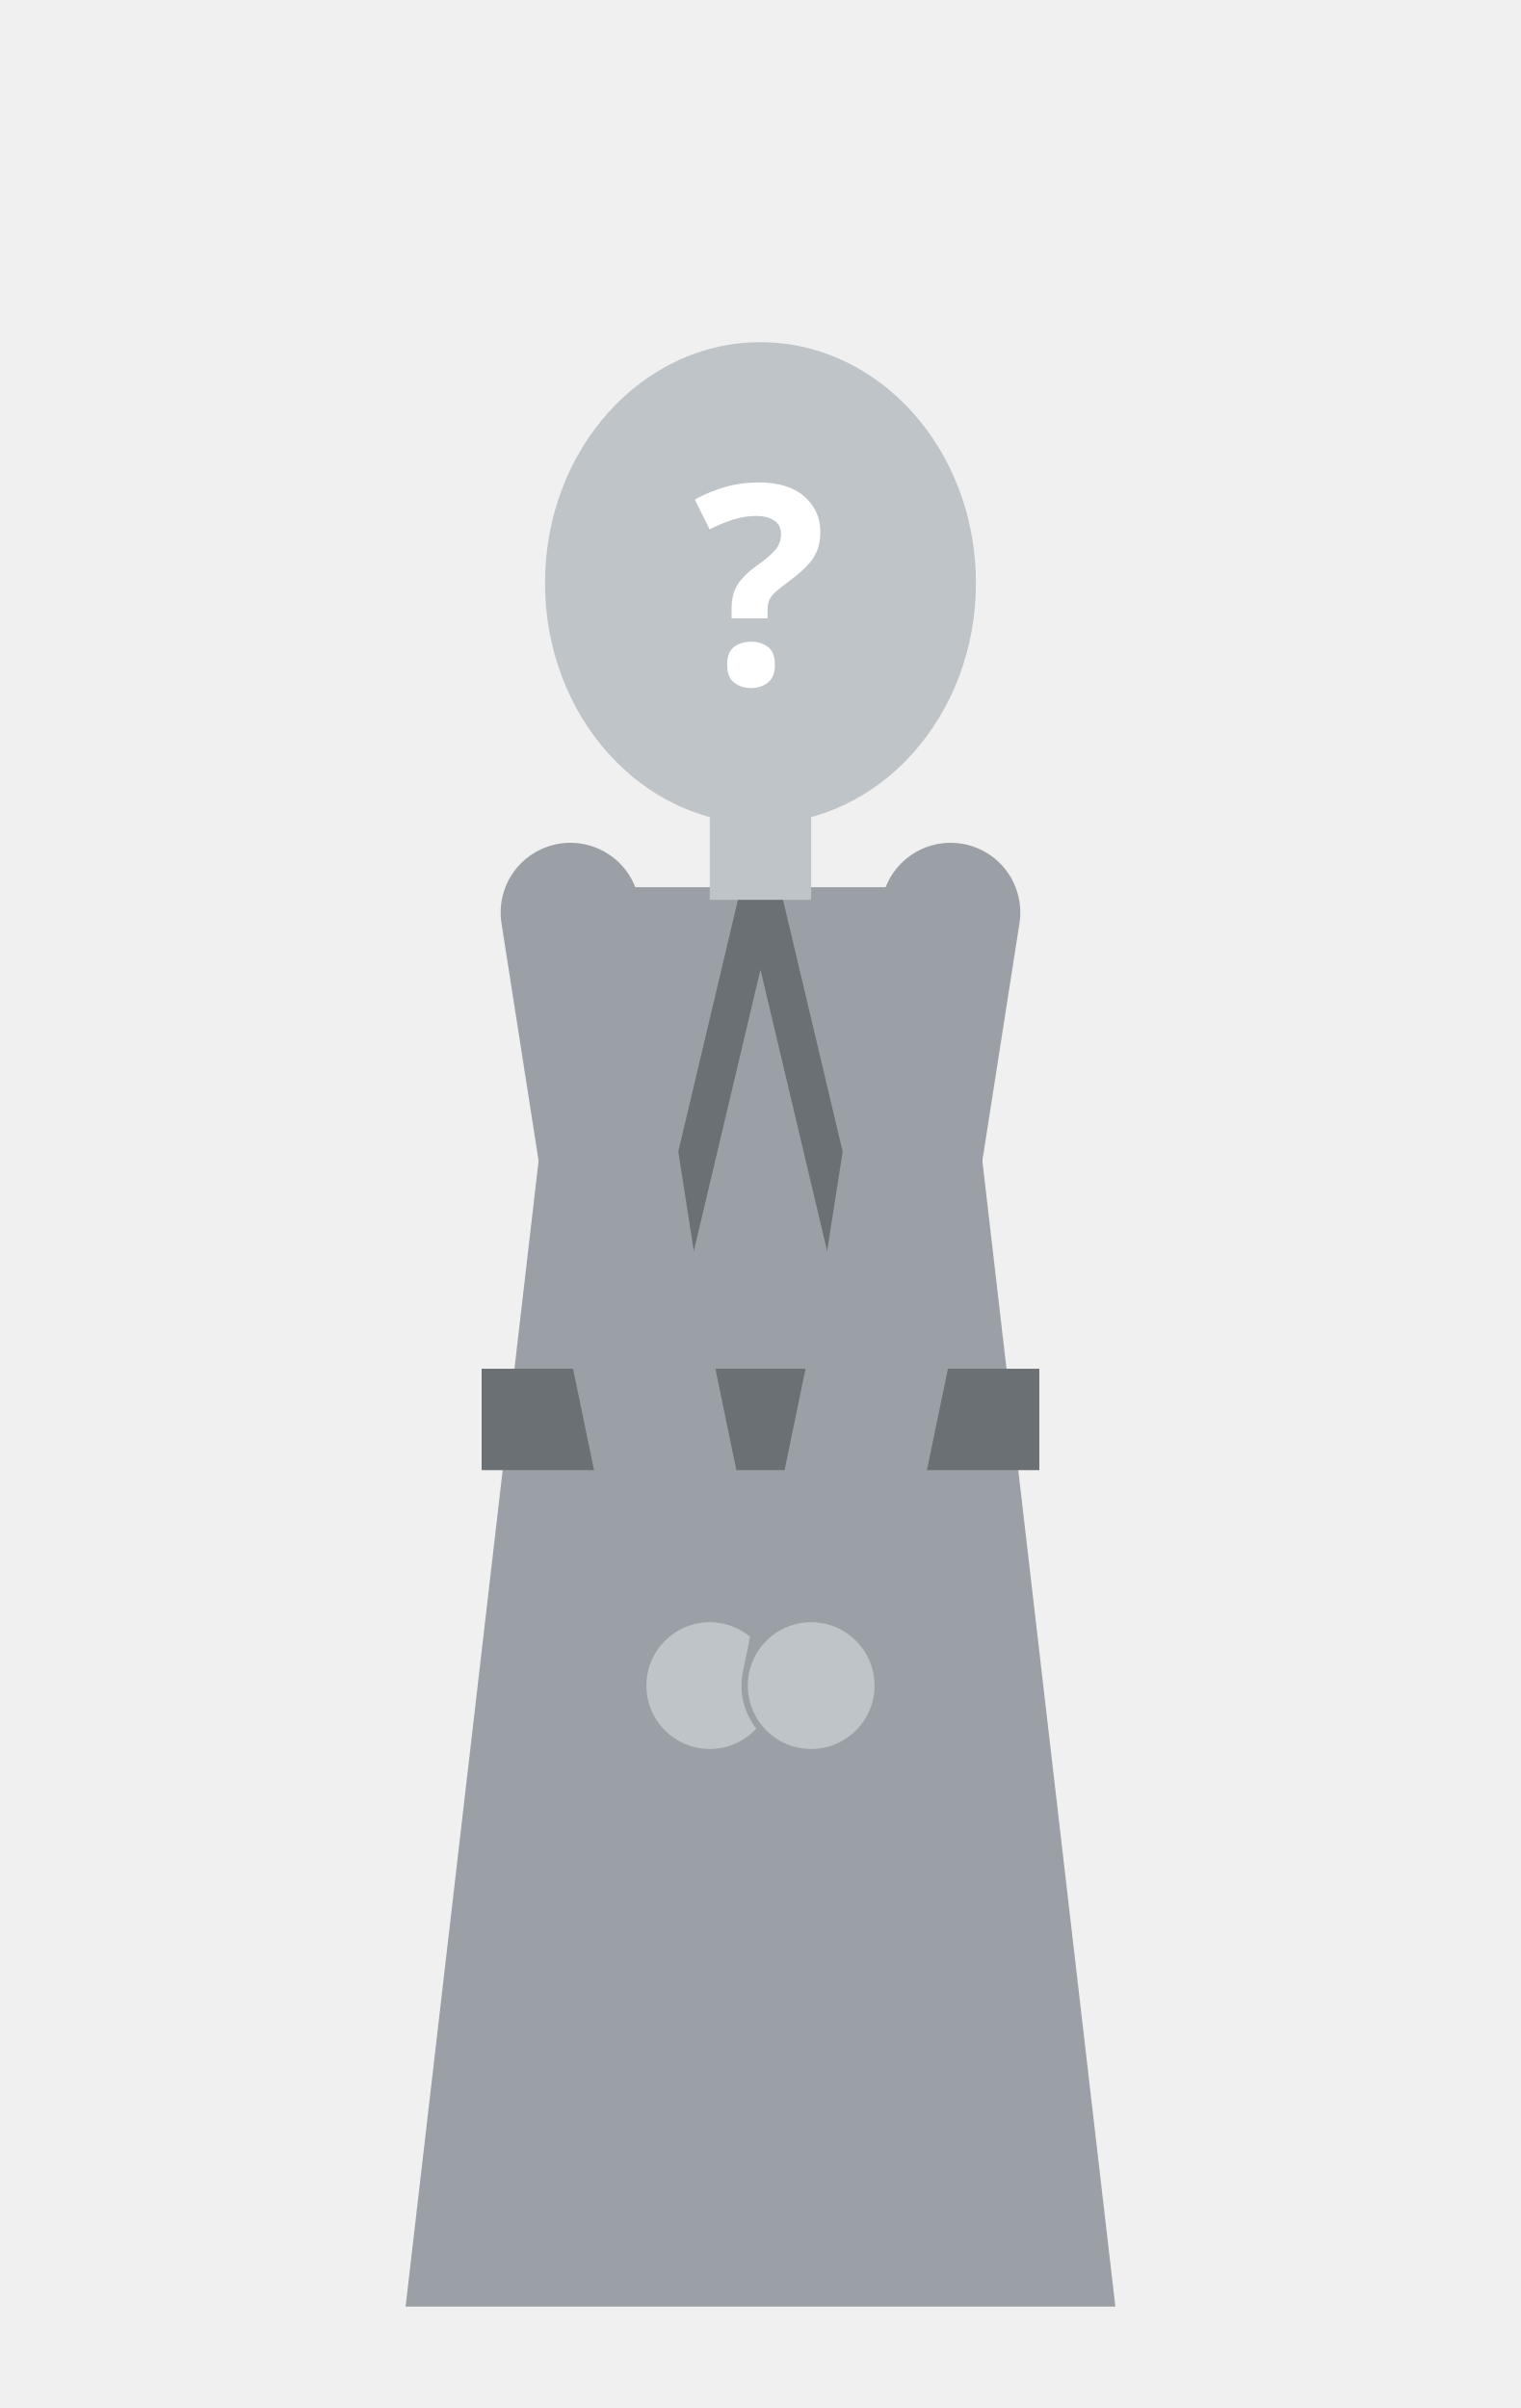
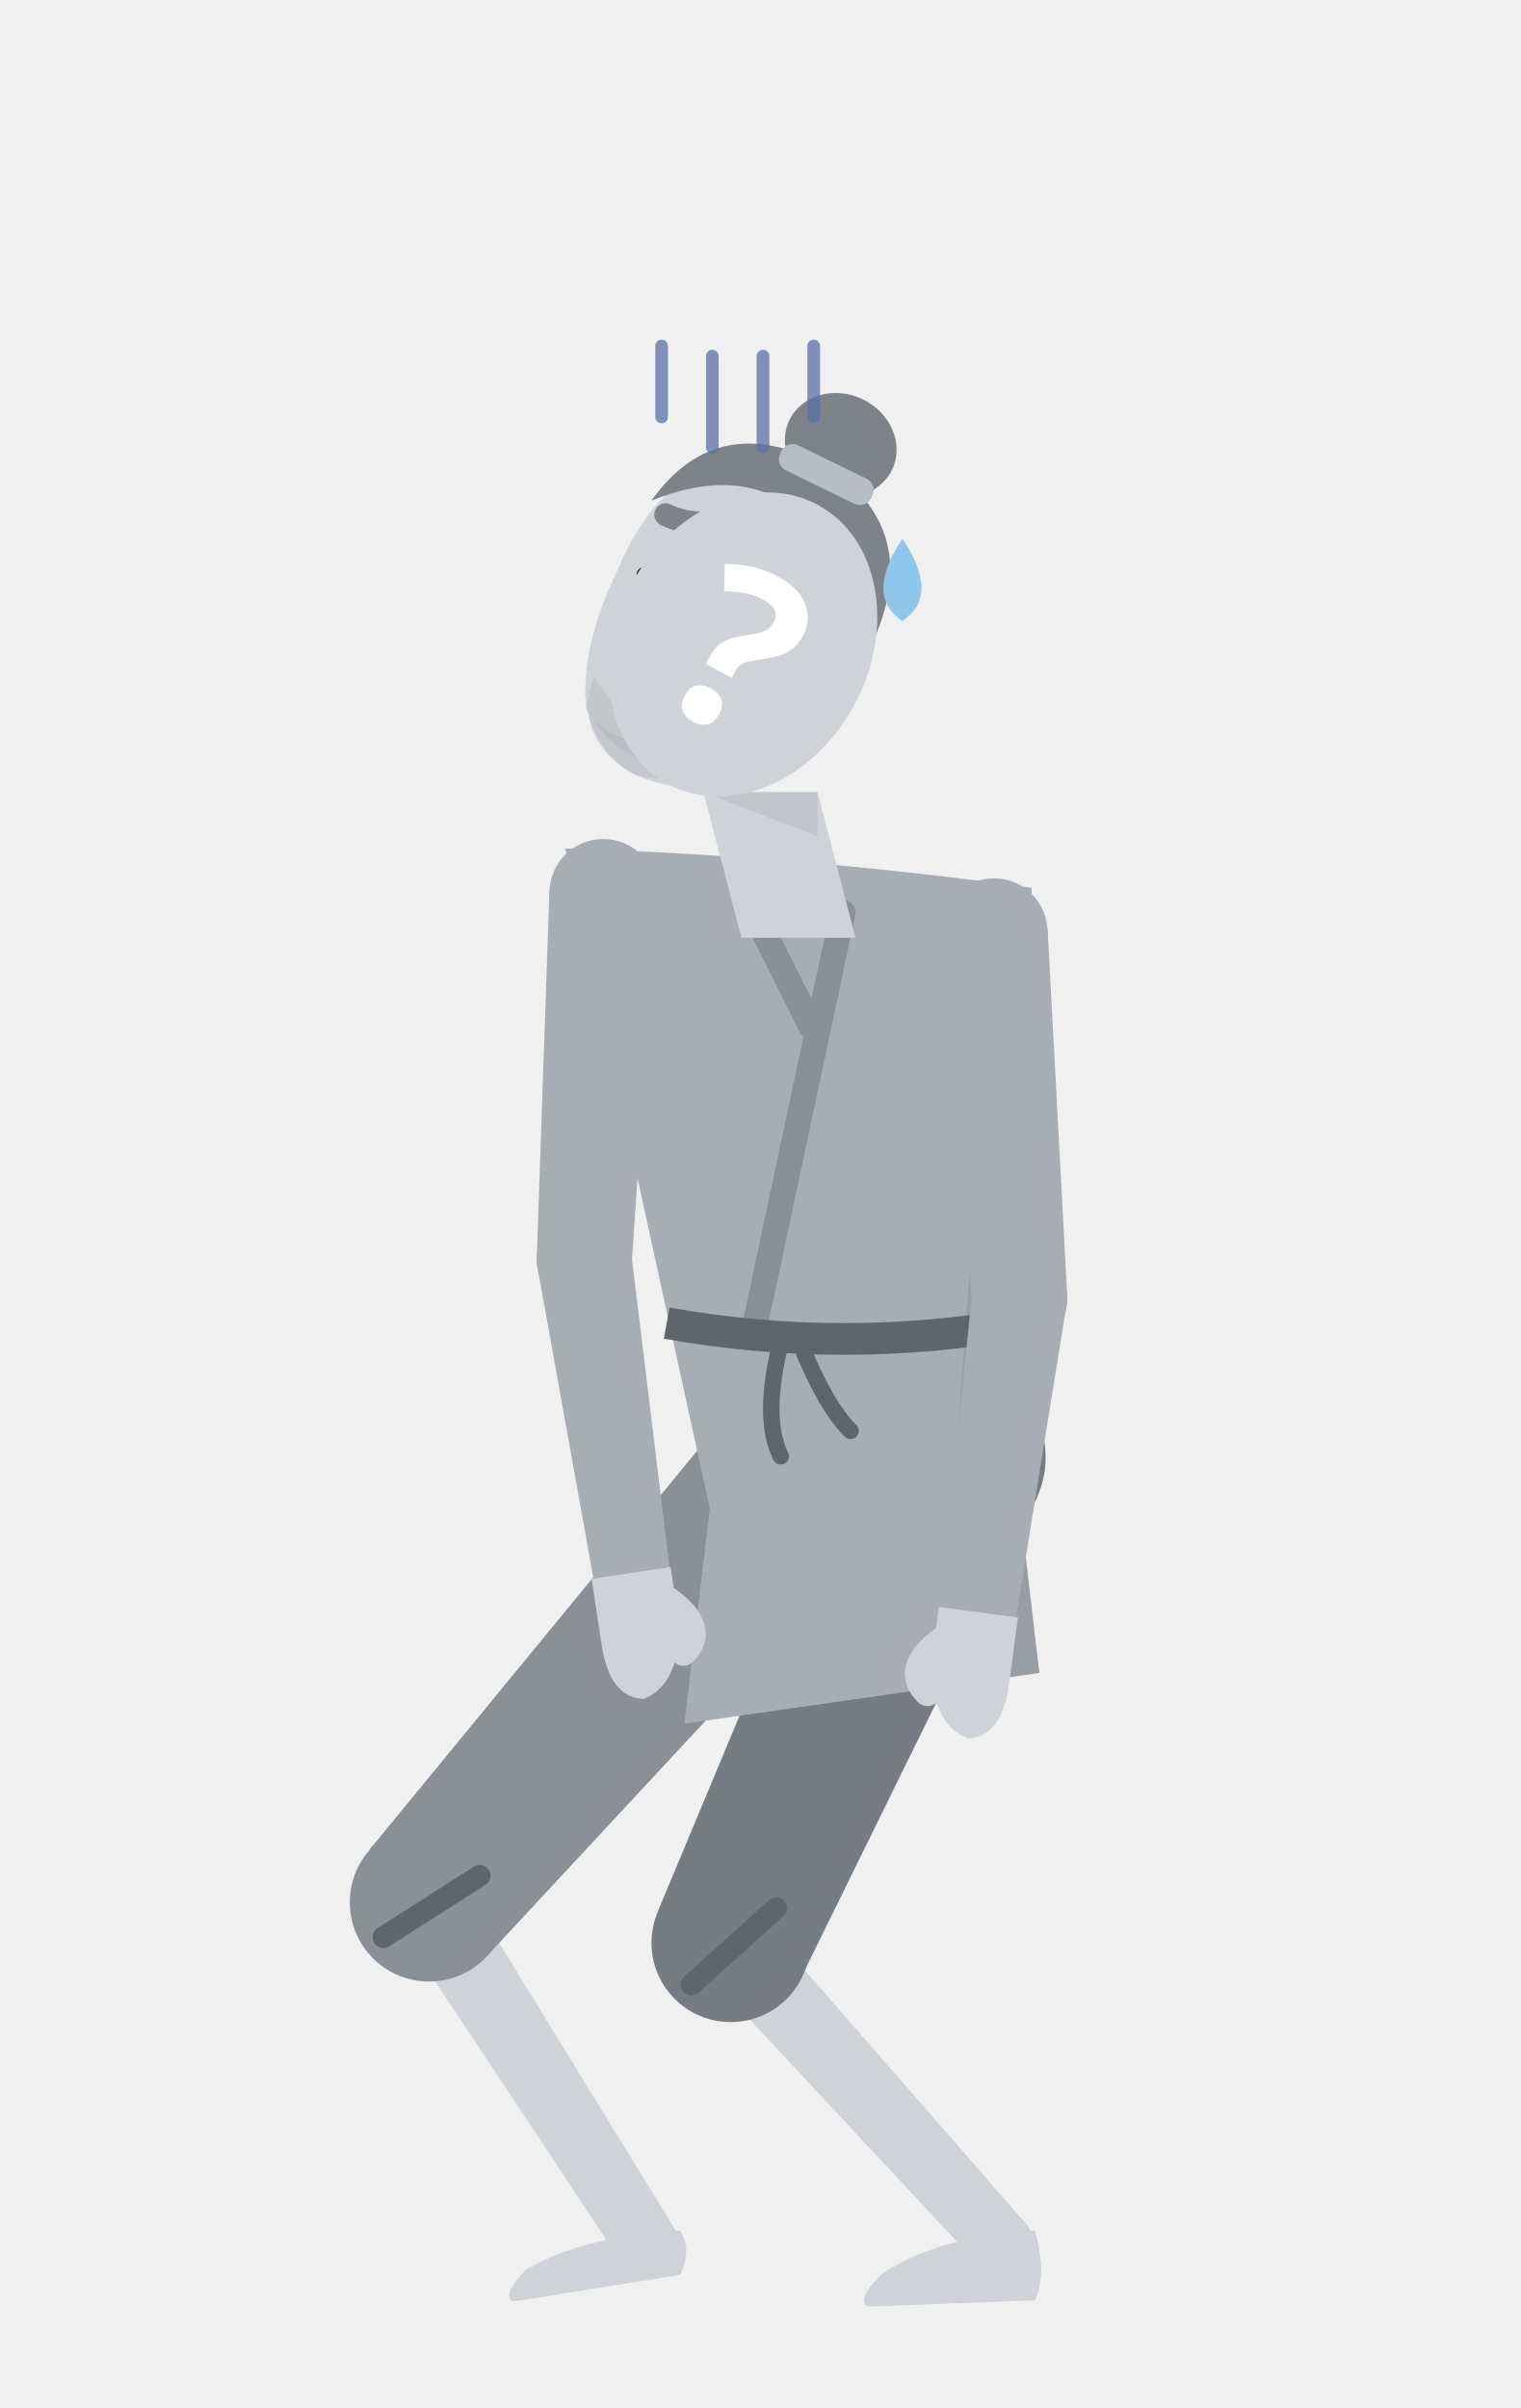
<svg xmlns="http://www.w3.org/2000/svg" width="240" height="380" viewBox="0 -20 240 380">
-   <path d="M90 120 L150 120 L176 344 L64 344 Z" fill="#9aa0a6" />
-   <path d="M120 120 L102 196 M120 120 L138 196" stroke="#6b7075" stroke-width="6" fill="none" />
-   <rect x="76" y="196" width="88" height="16" fill="#6b7075" />
-   <rect x="112" y="100" width="16" height="22" fill="#bfc4c9" />
-   <ellipse cx="120" cy="72" rx="34" ry="38" fill="#bfc4c9" />
-   <text x="120" y="88" font-size="44" font-family="sans-serif" font-weight="bold" fill="#fff" text-anchor="middle">?</text>
-   <polyline points="90,124 100,188 112,246" fill="none" stroke="#9aa0a6" stroke-width="22" stroke-linecap="round" stroke-linejoin="round" />
-   <circle cx="112" cy="246" r="10" fill="#bfc4c9" />
-   <polyline points="150,124 140,188 128,246" fill="none" stroke="#9aa0a6" stroke-width="22" stroke-linecap="round" stroke-linejoin="round" />
-   <circle cx="128" cy="246" r="10" fill="#bfc4c9" />
+   <path d="M111.8 291.7 L154.3 337.3 L161.7 330.7 L120.7 283.7 Z" fill="#cfd3d7" />
+   <circle cx="116.3" cy="287.7" r="6" fill="#cfd3d7" />
+   <circle cx="158" cy="334" r="5" fill="#cfd3d7" />
+   <path d="M163.3 332 Q147.5 333 139 339 Q135 343 137 344 L163.3 343 Q165.3 339 163.3 332 Z" fill="#cfd3d7" />
+   <path d="M63.4 284.7 L97.8 336.7 L106.2 331.3 L73.6 278.2 Z" fill="#cfd3d7" />
+   <circle cx="68.5" cy="281.5" r="6" fill="#cfd3d7" />
+   <circle cx="102" cy="334" r="5" fill="#cfd3d7" />
+   <path d="M107.3 332 Q91.5 333 83 338.2 Q79 342.2 81 343.2 L107.3 339 Q109.3 335 107.3 332 Z" fill="#cfd3d7" />
+   <path d="M112 214 L160 206 L158 232 L114 240 Z" fill="#8a9096" />
+   <path d="M136.3 203.8 L103.9 281.4 L126.6 291.7 L163.7 216.2 Z" fill="#767c82" />
+   <circle cx="150" cy="210" r="15" fill="#767c82" />
+   <circle cx="115.3" cy="286.6" r="12.5" fill="#767c82" />
+   <path d="M109.1 293.2 L122.5 281.1" stroke="#5f656b" stroke-width="3.4" stroke-linecap="round" />
+   <path d="M110.7 208.1 L58.3 271.9 L77.1 288.4 L133.3 227.9 Z" fill="#8a9096" />
+   <circle cx="122" cy="218" r="15" fill="#8a9096" />
+   <circle cx="67.7" cy="280.2" r="12.5" fill="#8a9096" />
+   <path d="M60.5 285.7 L75.7 276" stroke="#5f656b" stroke-width="3.4" stroke-linecap="round" />
+   <path d="M89.2 113.9 Q126 115 162.8 120.1 L160 210 L164 244 L108 252 L112 218 Z" fill="#a7adb3" />
+   <path d="M156.2 135.4 L160.8 125.1 L160 210 L164 244 L148.3 246.2 Z" fill="#8a9096" opacity=".5" />
+   <path d="M133 124 L119.2 188.8 M119 124 L128 142" stroke="#8a9096" stroke-width="4" fill="none" stroke-linecap="round" />
+   <path d="M105.2 188.8 Q133.2 193.8 161.2 188.8" stroke="#5f656b" stroke-width="5" fill="none" />
+   <path d="M123.2 191.8 q-3 12 0 18 M126.2 191.8 q4 10 8 14" stroke="#5f656b" stroke-width="2.6" fill="none" stroke-linecap="round" />
+   <path d="M117 128 L111 105 L129 105 L135 128 Z" fill="#cfd3d7" />
+   <path d="M111 105 L129 105 L129 112 Z" fill="#b9bec3" opacity=".6" />
+   <g transform="translate(116.4 79) rotate(26) scale(-1 1)">
+     <path d="M-20 -6 Q-21 12 -12 21 Q-4 28 5 28 Q13 27 17 20 Q21 12 21 0 Q22 -18 10 -25 Q0 -29 -10 -26 Q-20 -20 -20 -6 Z" fill="#cfd3d7" />
+     <path d="M-12 19 Q-4 26 4 28 Q11 28 15 23 Q6 25 -2 21 Q-8 19 -12 14 Z" fill="#b9bec3" opacity=".5" />
+     <ellipse cx="-14" cy="3" rx="5" ry="7.5" fill="#cfd3d7" />
+     <path d="M-15 0 q-2 4 0 7" stroke="#b9bec3" stroke-width="1.6" fill="none" />
+     <path d="M5 -3 Q6 3 9 7 Q10 10 6 11 Q3 11 3 9" fill="none" stroke="#b9bec3" stroke-width="1.8" stroke-linecap="round" />
+     <ellipse cx="6" cy="9" rx="4.6" ry="2.6" fill="#b9bec3" opacity=".45" />
+     <path d="M-8 20 Q4 30 16 22 L17 17 Q6 24 -6 16 Z" fill="#7d8389" opacity=".16" />
+     <path d="M-11 -1 q5 3 10 0" stroke="#2a1d16" stroke-width="2.4" fill="none" stroke-linecap="round" />
+     <path d="M-11 -4 l10 2" stroke="#2a1d16" stroke-width="1.2" opacity=".6" />
+     <path d="M9.1 -1 q3.9 3 7.8 0" stroke="#2a1d16" stroke-width="2.4" fill="none" stroke-linecap="round" />
+     <path d="M9.1 -4 l7.8 2" stroke="#2a1d16" stroke-width="1.2" opacity=".6" />
+     <path d="M-13 -11 Q-6 -11 0 -15" stroke="#7d8389" stroke-width="3.6" fill="none" stroke-linecap="round" />
+     <path d="M8 -15 Q13 -11 18 -11" stroke="#7d8389" stroke-width="3.6" fill="none" stroke-linecap="round" />
+     <path d="M2 -15 q2 -2 4 0" stroke="#b9bec3" stroke-width="1.2" fill="none" />
+     <path d="M-0.25 19 Q2.875 15 6 18 Q9.125 15 12.25 19 Q6 21 -0.25 19 Z" fill="#9aa0a6" />
+     <path d="M-20 -2 Q-22 -26 -2 -29 Q18 -30 21 -12 Q12 -22 2 -21 L3 -16 L-4 -20 Q-10 -16 -12 -6 L-14 4 Q-20 6 -20 -2 Z" fill="#7d8389" />
+     <ellipse cx="-2" cy="-33" rx="9" ry="8" fill="#7d8389" />
+     <rect x="-10" y="-30" width="16" height="4.4" rx="2" fill="#b8bdc2" />
+   </g>
+   <path d="M148.4 127.7 L153.4 185.5 L168.4 184.4 L165.3 126.5 Z" fill="#a7adb3" />
+   <circle cx="156.8" cy="127.1" r="8.5" fill="#a7adb3" />
+   <circle cx="160.9" cy="185" r="7.5" fill="#a7adb3" />
+   <path d="M153.4 184 L148.1 235.7 L160 237.3 L168.3 185.9 Z" fill="#a7adb3" />
+   <circle cx="160.9" cy="185" r="7.5" fill="#a7adb3" />
+   <circle cx="154.1" cy="236.5" r="6" fill="#a7adb3" />
+   <g transform="translate(154.1 236.5) rotate(97.5) scale(1.05 -1.05)">
+     <path d="M-2 -6 L8 -6 Q16 -4 17 1 Q16 6 8 6 L-2 6 Z" fill="#cfd3d7" />
+     <path d="M3 -5 Q8 -10 11 -6" stroke="#cfd3d7" stroke-width="4" stroke-linecap="round" fill="none" />
+   </g>
+   <path d="M86.7 120.5 L84.7 178.4 L99.7 179.2 L103.6 121.3 Z" fill="#a7adb3" />
+   <circle cx="95.2" cy="120.9" r="8.5" fill="#a7adb3" />
+   <circle cx="92.2" cy="178.8" r="7.5" fill="#a7adb3" />
+   <path d="M84.8 179.9 L94 231.1 L105.9 229.4 L99.6 177.7 Z" fill="#a7adb3" />
+   <circle cx="92.2" cy="178.8" r="7.5" fill="#a7adb3" />
+   <circle cx="99.9" cy="230.3" r="6" fill="#a7adb3" />
+   <g transform="translate(99.9 230.3) rotate(81.4) scale(1.05 1.05)">
+     <path d="M-2 -6 L8 -6 Q16 -4 17 1 Q16 6 8 6 L-2 6 Z" fill="#cfd3d7" />
+     <path d="M3 -5 Q8 -10 11 -6" stroke="#cfd3d7" stroke-width="4" stroke-linecap="round" fill="none" />
+   </g>
+   <g stroke="#5b6fa8" stroke-width="2" opacity=".75" stroke-linecap="round">
+     <path d="M104.4 34.6 v11.2" />
+     <path d="M112.4 36.2 v14.4" />
+     <path d="M120.4 36.2 v14.4" />
+     <path d="M128.4 34.6 v11.2" />
+   </g>
+   <path d="M142.4 65 q6 9 0 13 q-6 -4 0 -13 z" fill="#8fc7ea" />
+   <g transform="translate(116.4 79) rotate(28)">
+     <ellipse cx="2" cy="2" rx="20" ry="25" fill="#cfd3d7" />
+     <text x="2" y="16" font-size="36" font-family="sans-serif" font-weight="bold" fill="#fff" text-anchor="middle">?</text>
+   </g>
</svg>
